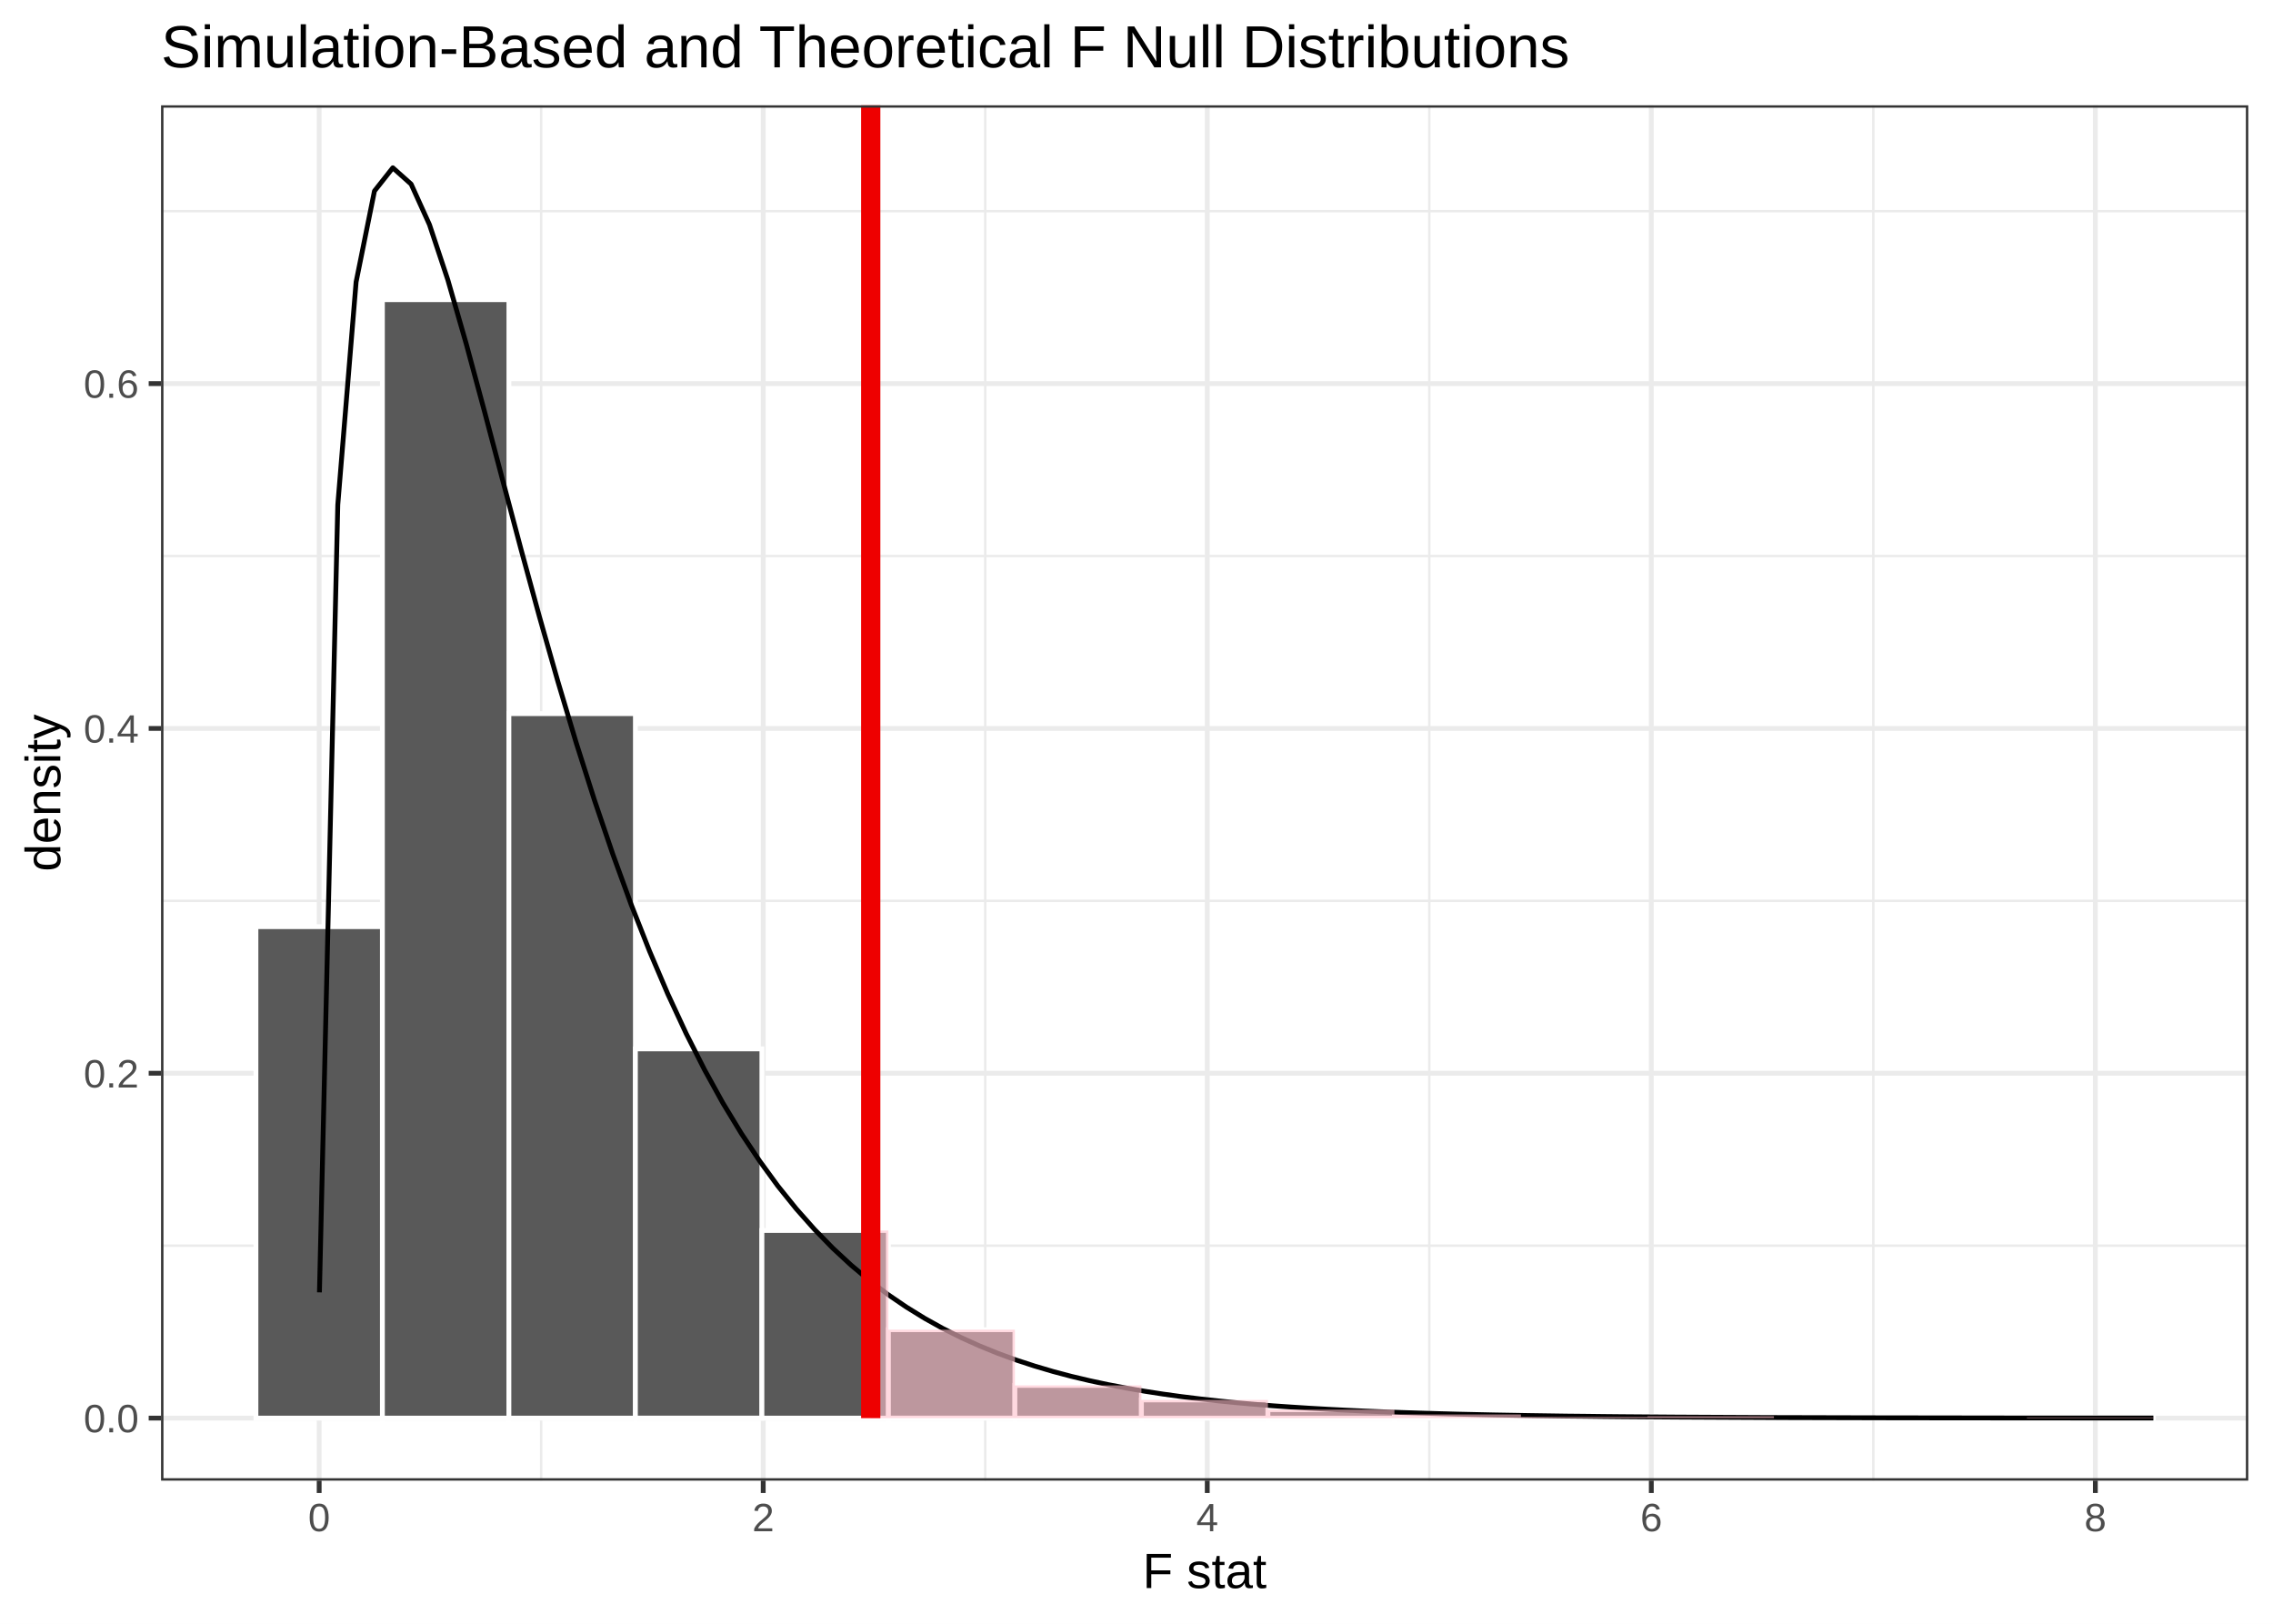
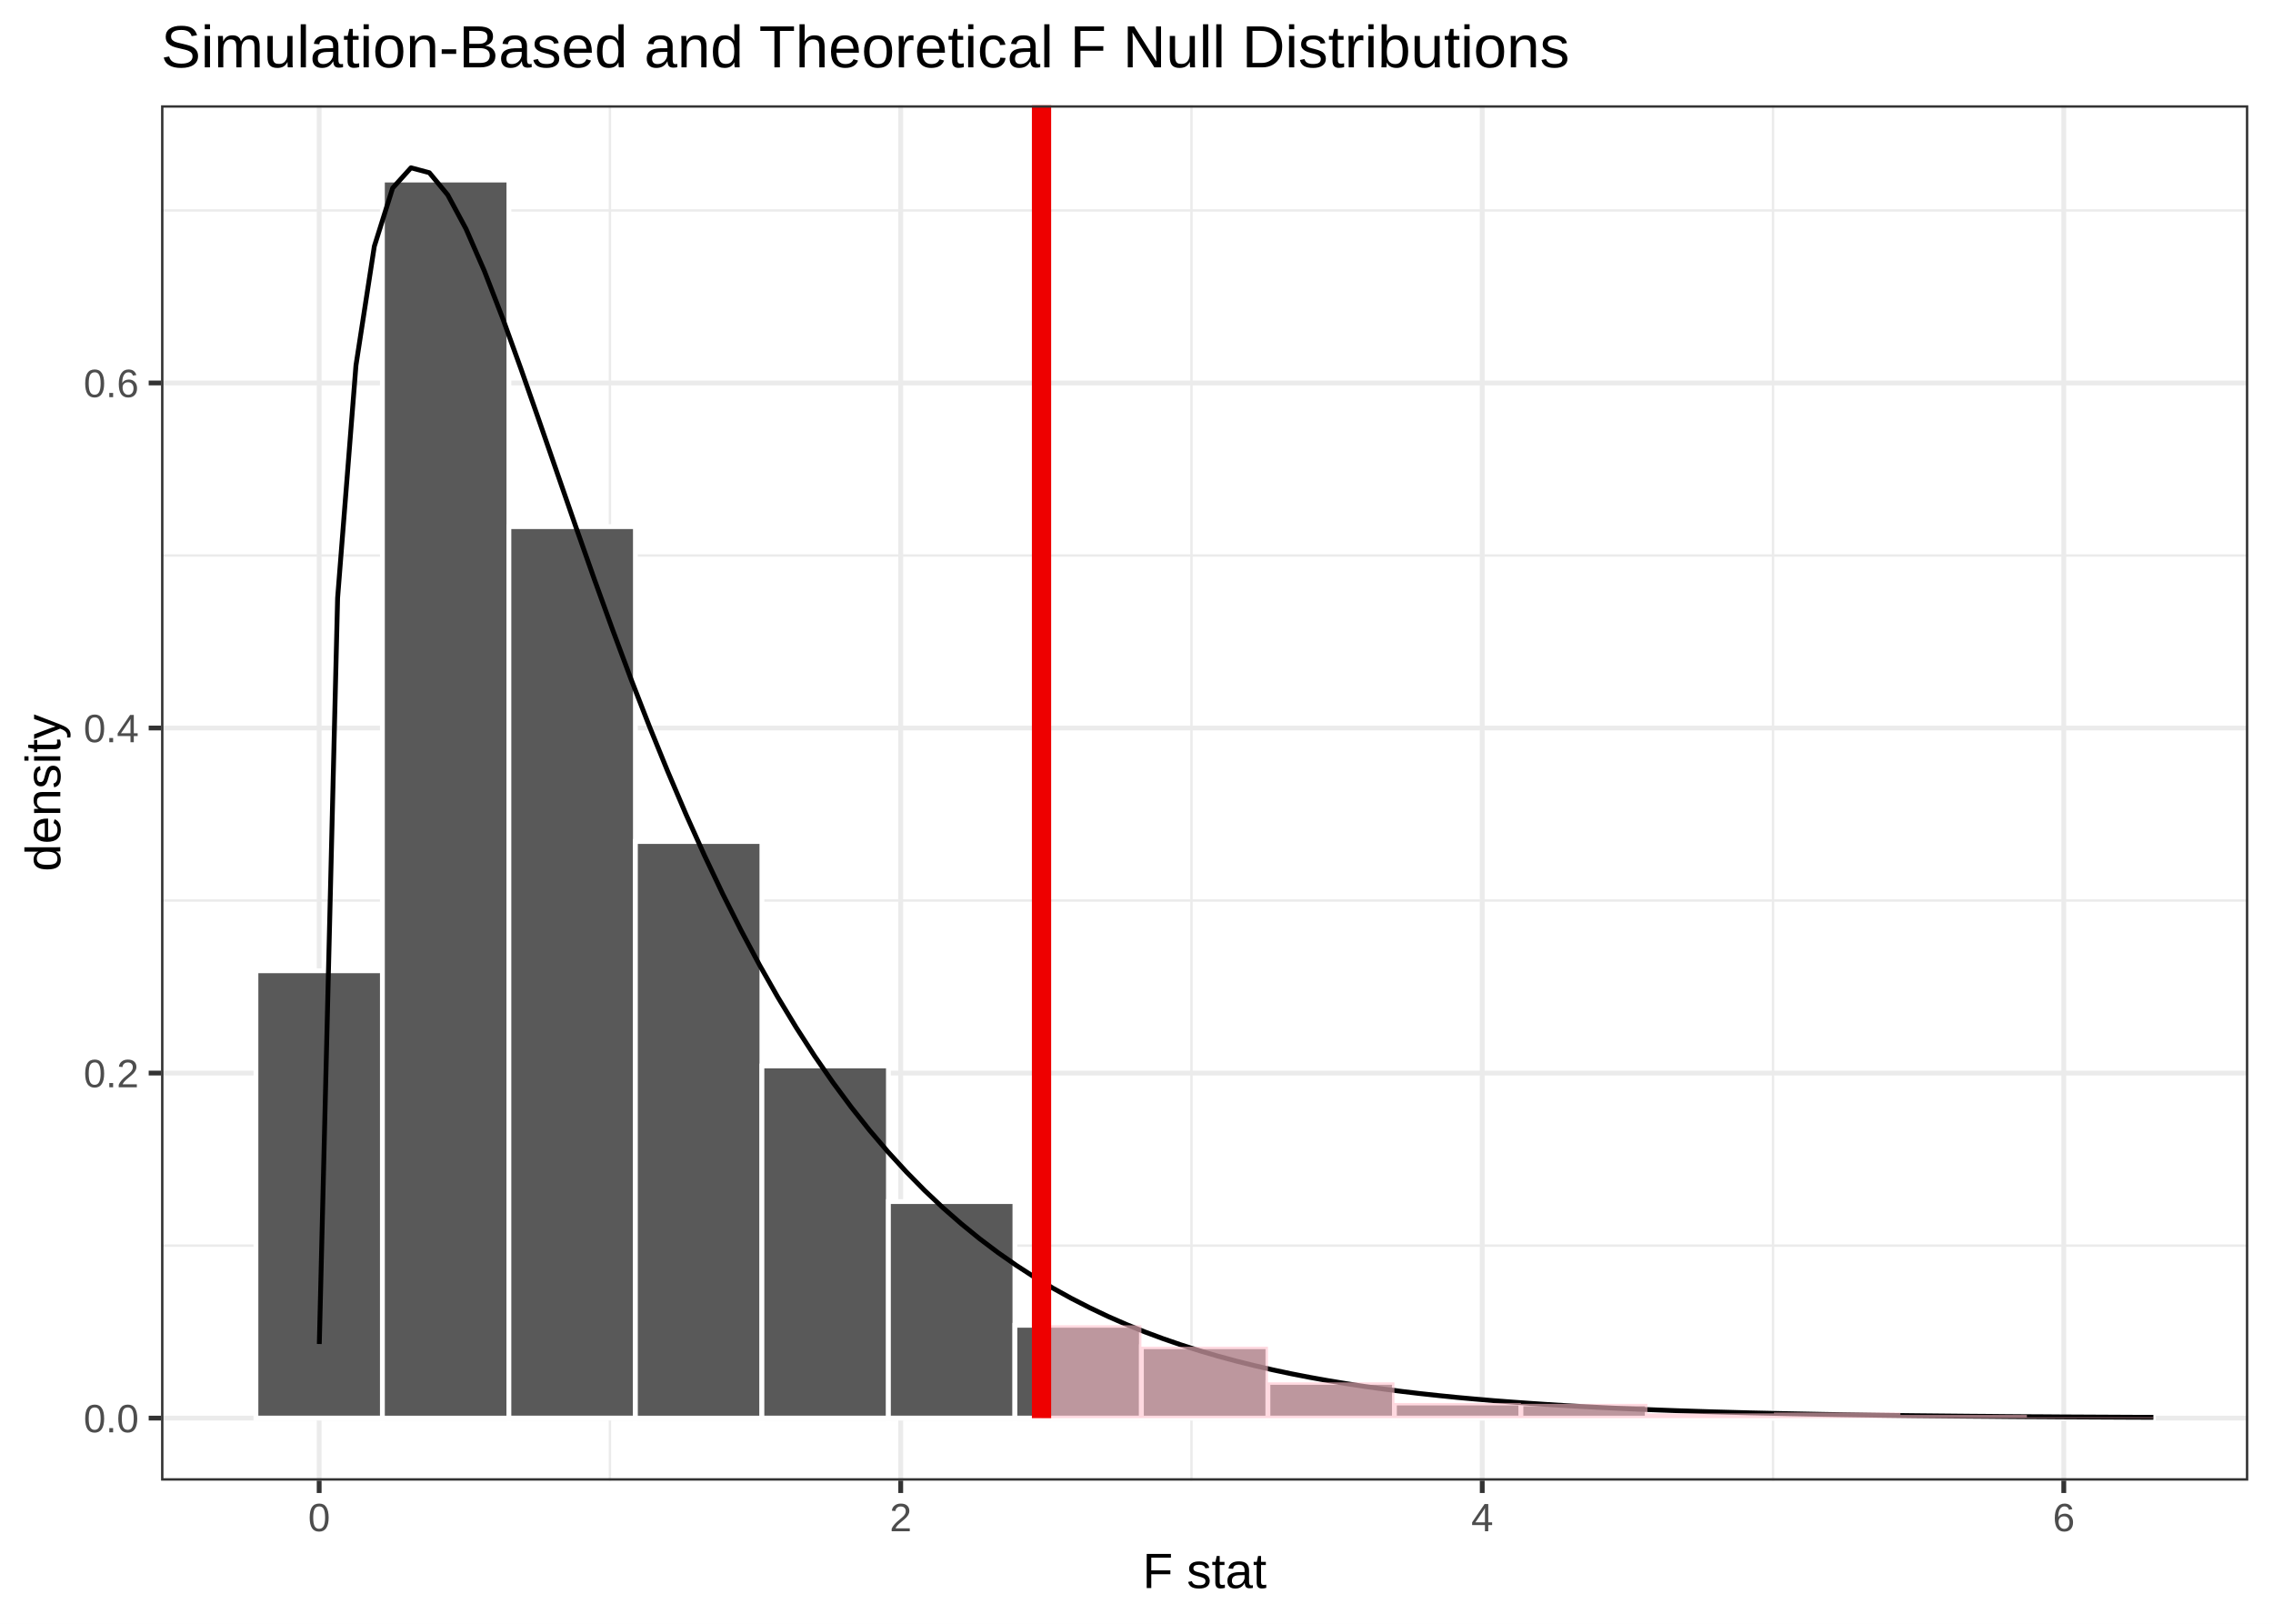
<svg xmlns="http://www.w3.org/2000/svg" class="svglite" width="504.00pt" height="360.00pt" viewBox="0 0 504.00 360.00">
  <defs>
    <style type="text/css">
    .svglite line, .svglite polyline, .svglite polygon, .svglite path, .svglite rect, .svglite circle {
      fill: none;
      stroke: #000000;
      stroke-linecap: round;
      stroke-linejoin: round;
      stroke-miterlimit: 10.00;
    }
    .svglite text {
      white-space: pre;
    }
  </style>
  </defs>
  <rect width="100%" height="100%" style="stroke: none; fill: none;" />
  <defs>
    <clipPath id="cpMC4wMHw1MDQuMDB8MC4wMHwzNjAuMDA=">
      <rect x="0.00" y="0.00" width="504.00" height="360.00" />
    </clipPath>
  </defs>
  <g clip-path="url(#cpMC4wMHw1MDQuMDB8MC4wMHwzNjAuMDA=)">
    <rect x="-0" y="0.00" width="504.00" height="360.00" style="stroke-width: 1.07; stroke: #FFFFFF; fill: #FFFFFF;" />
  </g>
  <defs>
    <clipPath id="cpMzUuNzF8NDk4LjUyfDIzLjM0fDMyOC4yNw==">
      <rect x="35.71" y="23.34" width="462.81" height="304.93" />
    </clipPath>
  </defs>
  <g clip-path="url(#cpMzUuNzF8NDk4LjUyfDIzLjM0fDMyOC4yNw==)">
    <rect x="35.71" y="23.34" width="462.81" height="304.93" style="stroke-width: 1.07; stroke: none; fill: #FFFFFF;" />
-     <polyline points="35.71,276.18 498.52,276.18 " style="stroke-width: 0.53; stroke: #EBEBEB; stroke-linecap: butt;" />
-     <polyline points="35.71,199.73 498.52,199.73 " style="stroke-width: 0.53; stroke: #EBEBEB; stroke-linecap: butt;" />
-     <polyline points="35.71,123.28 498.52,123.28 " style="stroke-width: 0.53; stroke: #EBEBEB; stroke-linecap: butt;" />
-     <polyline points="35.71,46.82 498.52,46.82 " style="stroke-width: 0.53; stroke: #EBEBEB; stroke-linecap: butt;" />
-     <polyline points="120.00,328.27 120.00,23.34 " style="stroke-width: 0.53; stroke: #EBEBEB; stroke-linecap: butt;" />
-     <polyline points="218.46,328.27 218.46,23.34 " style="stroke-width: 0.53; stroke: #EBEBEB; stroke-linecap: butt;" />
-     <polyline points="316.92,328.27 316.92,23.34 " style="stroke-width: 0.53; stroke: #EBEBEB; stroke-linecap: butt;" />
-     <polyline points="415.38,328.27 415.38,23.34 " style="stroke-width: 0.53; stroke: #EBEBEB; stroke-linecap: butt;" />
+     <polyline points="35.71,276.16 498.52,276.16 " style="stroke-width: 0.53; stroke: #EBEBEB; stroke-linecap: butt;" />
+     <polyline points="35.71,199.66 498.52,199.66 " style="stroke-width: 0.53; stroke: #EBEBEB; stroke-linecap: butt;" />
+     <polyline points="35.71,123.16 498.52,123.16 " style="stroke-width: 0.53; stroke: #EBEBEB; stroke-linecap: butt;" />
+     <polyline points="35.71,46.66 498.52,46.66 " style="stroke-width: 0.53; stroke: #EBEBEB; stroke-linecap: butt;" />
+     <polyline points="135.24,328.27 135.24,23.34 " style="stroke-width: 0.53; stroke: #EBEBEB; stroke-linecap: butt;" />
+     <polyline points="264.19,328.27 264.19,23.34 " style="stroke-width: 0.53; stroke: #EBEBEB; stroke-linecap: butt;" />
+     <polyline points="393.14,328.27 393.14,23.34 " style="stroke-width: 0.53; stroke: #EBEBEB; stroke-linecap: butt;" />
    <polyline points="35.71,314.41 498.52,314.41 " style="stroke-width: 1.07; stroke: #EBEBEB; stroke-linecap: butt;" />
-     <polyline points="35.71,237.95 498.52,237.95 " style="stroke-width: 1.07; stroke: #EBEBEB; stroke-linecap: butt;" />
-     <polyline points="35.71,161.50 498.52,161.50 " style="stroke-width: 1.07; stroke: #EBEBEB; stroke-linecap: butt;" />
-     <polyline points="35.71,85.05 498.52,85.05 " style="stroke-width: 1.07; stroke: #EBEBEB; stroke-linecap: butt;" />
+     <polyline points="35.71,237.91 498.52,237.91 " style="stroke-width: 1.07; stroke: #EBEBEB; stroke-linecap: butt;" />
+     <polyline points="35.71,161.41 498.52,161.41 " style="stroke-width: 1.07; stroke: #EBEBEB; stroke-linecap: butt;" />
+     <polyline points="35.71,84.91 498.52,84.91 " style="stroke-width: 1.07; stroke: #EBEBEB; stroke-linecap: butt;" />
    <polyline points="70.77,328.27 70.77,23.34 " style="stroke-width: 1.07; stroke: #EBEBEB; stroke-linecap: butt;" />
-     <polyline points="169.23,328.27 169.23,23.34 " style="stroke-width: 1.07; stroke: #EBEBEB; stroke-linecap: butt;" />
-     <polyline points="267.69,328.27 267.69,23.34 " style="stroke-width: 1.07; stroke: #EBEBEB; stroke-linecap: butt;" />
-     <polyline points="366.15,328.27 366.15,23.34 " style="stroke-width: 1.07; stroke: #EBEBEB; stroke-linecap: butt;" />
-     <polyline points="464.61,328.27 464.61,23.34 " style="stroke-width: 1.07; stroke: #EBEBEB; stroke-linecap: butt;" />
-     <rect x="56.75" y="205.45" width="28.05" height="108.96" style="stroke-width: 1.07; stroke: #FFFFFF; stroke-linecap: butt; stroke-linejoin: miter; fill: #595959;" />
-     <rect x="84.79" y="66.44" width="28.05" height="247.97" style="stroke-width: 1.07; stroke: #FFFFFF; stroke-linecap: butt; stroke-linejoin: miter; fill: #595959;" />
-     <rect x="112.84" y="158.22" width="28.05" height="156.19" style="stroke-width: 1.07; stroke: #FFFFFF; stroke-linecap: butt; stroke-linejoin: miter; fill: #595959;" />
-     <rect x="140.89" y="232.55" width="28.05" height="81.85" style="stroke-width: 1.07; stroke: #FFFFFF; stroke-linecap: butt; stroke-linejoin: miter; fill: #595959;" />
-     <rect x="168.94" y="272.81" width="28.05" height="41.60" style="stroke-width: 1.07; stroke: #FFFFFF; stroke-linecap: butt; stroke-linejoin: miter; fill: #595959;" />
-     <rect x="196.99" y="294.81" width="28.05" height="19.59" style="stroke-width: 1.07; stroke: #FFFFFF; stroke-linecap: butt; stroke-linejoin: miter; fill: #595959;" />
-     <rect x="225.04" y="307.16" width="28.05" height="7.25" style="stroke-width: 1.07; stroke: #FFFFFF; stroke-linecap: butt; stroke-linejoin: miter; fill: #595959;" />
-     <rect x="253.09" y="310.38" width="28.05" height="4.03" style="stroke-width: 1.07; stroke: #FFFFFF; stroke-linecap: butt; stroke-linejoin: miter; fill: #595959;" />
-     <rect x="281.14" y="312.53" width="28.05" height="1.88" style="stroke-width: 1.07; stroke: #FFFFFF; stroke-linecap: butt; stroke-linejoin: miter; fill: #595959;" />
-     <rect x="309.19" y="313.60" width="28.05" height="0.81" style="stroke-width: 1.07; stroke: #FFFFFF; stroke-linecap: butt; stroke-linejoin: miter; fill: #595959;" />
-     <rect x="337.24" y="314.14" width="28.05" height="0.27" style="stroke-width: 1.07; stroke: #FFFFFF; stroke-linecap: butt; stroke-linejoin: miter; fill: #595959;" />
-     <rect x="365.29" y="314.00" width="28.05" height="0.40" style="stroke-width: 1.07; stroke: #FFFFFF; stroke-linecap: butt; stroke-linejoin: miter; fill: #595959;" />
-     <rect x="393.34" y="314.41" width="28.05" height="0.00" style="stroke-width: 1.07; stroke: #FFFFFF; stroke-linecap: butt; stroke-linejoin: miter; fill: #595959;" />
-     <rect x="421.39" y="314.41" width="28.05" height="0.00" style="stroke-width: 1.07; stroke: #FFFFFF; stroke-linecap: butt; stroke-linejoin: miter; fill: #595959;" />
-     <rect x="449.43" y="314.27" width="28.05" height="0.13" style="stroke-width: 1.07; stroke: #FFFFFF; stroke-linecap: butt; stroke-linejoin: miter; fill: #595959;" />
-     <polyline points="70.83,286.53 74.90,111.92 78.96,62.51 83.03,42.35 87.10,37.20 91.16,40.82 95.23,49.81 99.30,62.05 103.36,76.16 107.43,91.23 111.50,106.62 115.56,121.91 119.63,136.80 123.70,151.09 127.76,164.67 131.83,177.46 135.90,189.43 139.96,200.57 144.03,210.89 148.09,220.41 152.16,229.17 156.23,237.20 160.29,244.56 164.36,251.27 168.43,257.39 172.49,262.96 176.56,268.01 180.63,272.60 184.69,276.76 188.76,280.53 192.83,283.93 196.89,287.01 200.96,289.78 205.03,292.29 209.09,294.55 213.16,296.58 217.23,298.41 221.29,300.06 225.36,301.54 229.43,302.87 233.49,304.07 237.56,305.15 241.62,306.11 245.69,306.98 249.76,307.75 253.82,308.45 257.89,309.08 261.96,309.64 266.02,310.14 270.09,310.59 274.16,310.99 278.22,311.35 282.29,311.68 286.36,311.96 290.42,312.22 294.49,312.45 298.56,312.66 302.62,312.85 306.69,313.01 310.76,313.16 314.82,313.29 318.89,313.41 322.96,313.52 327.02,313.61 331.09,313.70 335.15,313.77 339.22,313.84 343.29,313.90 347.35,313.96 351.42,314.00 355.49,314.05 359.55,314.09 363.62,314.12 367.69,314.15 371.75,314.18 375.82,314.20 379.89,314.22 383.95,314.24 388.02,314.26 392.09,314.28 396.15,314.29 400.22,314.30 404.29,314.31 408.35,314.32 412.42,314.33 416.49,314.34 420.55,314.35 424.62,314.35 428.69,314.36 432.75,314.36 436.82,314.37 440.88,314.37 444.95,314.38 449.02,314.38 453.08,314.38 457.15,314.38 461.22,314.39 465.28,314.39 469.35,314.39 473.42,314.39 477.48,314.39 " style="stroke-width: 1.07; stroke-linecap: butt;" />
-     <polygon points="193.07,272.81 193.07,272.81 196.99,272.81 196.99,272.81 196.99,286.67 196.99,300.54 196.99,314.41 196.99,307.88 196.99,301.35 196.99,294.81 196.99,294.81 225.04,294.81 225.04,294.81 225.04,301.35 225.04,307.88 225.04,314.41 225.04,311.99 225.04,309.58 225.04,307.16 225.04,307.16 253.09,307.16 253.09,307.16 253.09,309.58 253.09,311.99 253.09,314.41 253.09,313.06 253.09,311.72 253.09,310.38 253.09,310.38 281.14,310.38 281.14,310.38 281.14,311.72 281.14,313.06 281.14,314.41 281.14,313.78 281.14,313.15 281.14,312.53 281.14,312.53 309.19,312.53 309.19,312.53 309.19,313.15 309.19,313.78 309.19,314.41 309.19,314.14 309.19,313.87 309.19,313.60 309.19,313.60 337.24,313.60 337.24,313.60 337.24,313.87 337.24,314.14 337.24,314.41 337.24,314.32 337.24,314.23 337.24,314.14 337.24,314.14 365.29,314.14 365.29,314.14 365.29,314.23 365.29,314.32 365.29,314.41 365.29,314.27 365.29,314.14 365.29,314.00 365.29,314.00 393.34,314.00 393.34,314.00 393.34,314.14 393.34,314.27 393.34,314.41 393.34,314.41 393.34,314.41 393.34,314.41 393.34,314.41 421.38,314.41 421.38,314.41 421.38,314.41 421.39,314.41 421.39,314.41 421.39,314.41 421.39,314.41 421.39,314.41 421.39,314.41 449.43,314.41 449.43,314.41 449.43,314.41 449.43,314.41 449.43,314.41 449.43,314.36 449.43,314.32 449.43,314.27 449.43,314.27 477.48,314.27 477.48,314.27 477.48,314.41 477.48,314.41 477.48,314.41 449.43,314.41 449.43,314.41 449.43,314.41 449.43,314.41 449.43,314.41 449.43,314.41 449.43,314.41 449.43,314.41 449.43,314.41 421.39,314.41 421.39,314.41 421.39,314.41 421.39,314.41 421.39,314.41 421.39,314.41 421.38,314.41 421.38,314.41 421.38,314.41 393.34,314.41 393.34,314.41 393.34,314.41 393.34,314.41 393.34,314.41 393.34,314.41 393.34,314.41 393.34,314.41 393.34,314.41 365.29,314.41 365.29,314.41 365.29,314.41 365.29,314.41 365.29,314.41 365.29,314.41 365.29,314.41 365.29,314.41 365.29,314.41 337.24,314.41 337.24,314.41 337.24,314.41 337.24,314.41 337.24,314.41 337.24,314.41 337.24,314.41 337.24,314.41 337.24,314.41 309.19,314.41 309.19,314.41 309.19,314.41 309.19,314.41 309.19,314.41 309.19,314.41 309.19,314.41 309.19,314.41 309.19,314.41 281.14,314.41 281.14,314.41 281.14,314.41 281.14,314.41 281.14,314.41 281.14,314.41 281.14,314.41 281.14,314.41 281.14,314.41 253.09,314.41 253.09,314.41 253.09,314.41 253.09,314.41 253.09,314.41 253.09,314.41 253.09,314.41 253.09,314.41 253.09,314.41 225.04,314.41 225.04,314.41 225.04,314.41 225.04,314.41 225.04,314.41 225.04,314.41 225.04,314.41 225.04,314.41 225.04,314.41 196.99,314.41 196.99,314.41 196.99,314.41 196.99,314.41 196.99,314.41 196.99,314.41 196.99,314.41 196.99,314.41 196.99,314.41 193.07,314.41 193.07,314.41 193.07,314.41 " style="stroke-width: 0.00; stroke: none; stroke-linecap: butt; fill: #FFC0CB; fill-opacity: 0.60;" />
-     <polyline points="193.07,272.81 193.07,272.81 196.99,272.81 196.99,272.81 196.99,286.67 196.99,300.54 196.99,314.41 196.99,307.88 196.99,301.35 196.99,294.81 196.99,294.81 225.04,294.81 225.04,294.81 225.04,301.35 225.04,307.88 225.04,314.41 225.04,311.99 225.04,309.58 225.04,307.16 225.04,307.16 253.09,307.16 253.09,307.16 253.09,309.58 253.09,311.99 253.09,314.41 253.09,313.06 253.09,311.72 253.09,310.38 253.09,310.38 281.14,310.38 281.14,310.38 281.14,311.72 281.14,313.06 281.14,314.41 281.14,313.78 281.14,313.15 281.14,312.53 281.14,312.53 309.19,312.53 309.19,312.53 309.19,313.15 309.19,313.78 309.19,314.41 309.19,314.14 309.19,313.87 309.19,313.60 309.19,313.60 337.24,313.60 337.24,313.60 337.24,313.87 337.24,314.14 337.24,314.41 337.24,314.32 337.24,314.23 337.24,314.14 337.24,314.14 365.29,314.14 365.29,314.14 365.29,314.23 365.29,314.32 365.29,314.41 365.29,314.27 365.29,314.14 365.29,314.00 365.29,314.00 393.34,314.00 393.34,314.00 393.34,314.14 393.34,314.27 393.34,314.41 393.34,314.41 393.34,314.41 393.34,314.41 393.34,314.41 421.38,314.41 421.38,314.41 421.38,314.41 421.39,314.41 421.39,314.41 421.39,314.41 421.39,314.41 421.39,314.41 421.39,314.41 449.43,314.41 449.43,314.41 449.43,314.41 449.43,314.41 449.43,314.41 449.43,314.36 449.43,314.32 449.43,314.27 449.43,314.27 477.48,314.27 477.48,314.27 " style="stroke-width: 1.07; stroke: none; stroke-linecap: butt;" />
-     <line x1="193.07" y1="314.41" x2="193.07" y2="23.34" style="stroke-width: 4.27; stroke: #EE0000; stroke-linecap: butt;" />
+     <polyline points="199.72,328.27 199.72,23.34 " style="stroke-width: 1.07; stroke: #EBEBEB; stroke-linecap: butt;" />
+     <polyline points="328.66,328.27 328.66,23.34 " style="stroke-width: 1.07; stroke: #EBEBEB; stroke-linecap: butt;" />
+     <polyline points="457.61,328.27 457.61,23.34 " style="stroke-width: 1.07; stroke: #EBEBEB; stroke-linecap: butt;" />
+     <rect x="56.75" y="215.23" width="28.05" height="99.17" style="stroke-width: 1.07; stroke: #FFFFFF; stroke-linecap: butt; stroke-linejoin: miter; fill: #595959;" />
+     <rect x="84.79" y="39.92" width="28.05" height="274.49" style="stroke-width: 1.07; stroke: #FFFFFF; stroke-linecap: butt; stroke-linejoin: miter; fill: #595959;" />
+     <rect x="112.84" y="116.76" width="28.05" height="197.64" style="stroke-width: 1.07; stroke: #FFFFFF; stroke-linecap: butt; stroke-linejoin: miter; fill: #595959;" />
+     <rect x="140.89" y="186.57" width="28.05" height="127.84" style="stroke-width: 1.07; stroke: #FFFFFF; stroke-linecap: butt; stroke-linejoin: miter; fill: #595959;" />
+     <rect x="168.94" y="236.33" width="28.05" height="78.07" style="stroke-width: 1.07; stroke: #FFFFFF; stroke-linecap: butt; stroke-linejoin: miter; fill: #595959;" />
+     <rect x="196.99" y="266.40" width="28.05" height="48.00" style="stroke-width: 1.07; stroke: #FFFFFF; stroke-linecap: butt; stroke-linejoin: miter; fill: #595959;" />
+     <rect x="225.04" y="293.83" width="28.05" height="20.57" style="stroke-width: 1.07; stroke: #FFFFFF; stroke-linecap: butt; stroke-linejoin: miter; fill: #595959;" />
+     <rect x="253.09" y="298.58" width="28.05" height="15.83" style="stroke-width: 1.07; stroke: #FFFFFF; stroke-linecap: butt; stroke-linejoin: miter; fill: #595959;" />
+     <rect x="281.14" y="306.49" width="28.05" height="7.91" style="stroke-width: 1.07; stroke: #FFFFFF; stroke-linecap: butt; stroke-linejoin: miter; fill: #595959;" />
+     <rect x="309.19" y="311.06" width="28.05" height="3.34" style="stroke-width: 1.07; stroke: #FFFFFF; stroke-linecap: butt; stroke-linejoin: miter; fill: #595959;" />
+     <rect x="337.24" y="311.24" width="28.05" height="3.17" style="stroke-width: 1.07; stroke: #FFFFFF; stroke-linecap: butt; stroke-linejoin: miter; fill: #595959;" />
+     <rect x="365.29" y="313.35" width="28.05" height="1.06" style="stroke-width: 1.07; stroke: #FFFFFF; stroke-linecap: butt; stroke-linejoin: miter; fill: #595959;" />
+     <rect x="393.34" y="313.17" width="28.05" height="1.23" style="stroke-width: 1.07; stroke: #FFFFFF; stroke-linecap: butt; stroke-linejoin: miter; fill: #595959;" />
+     <rect x="421.39" y="313.70" width="28.05" height="0.70" style="stroke-width: 1.07; stroke: #FFFFFF; stroke-linecap: butt; stroke-linejoin: miter; fill: #595959;" />
+     <rect x="449.43" y="314.23" width="28.05" height="0.18" style="stroke-width: 1.07; stroke: #FFFFFF; stroke-linecap: butt; stroke-linejoin: miter; fill: #595959;" />
+     <polyline points="70.80,297.98 74.86,132.57 78.93,80.99 83.00,54.61 87.06,41.70 91.13,37.20 95.20,38.29 99.27,43.20 103.33,50.75 107.40,60.08 111.47,70.59 115.53,81.83 119.60,93.45 123.67,105.22 127.73,116.94 131.80,128.48 135.87,139.72 139.93,150.60 144.00,161.06 148.07,171.07 152.13,180.60 156.20,189.66 160.27,198.23 164.34,206.32 168.40,213.93 172.47,221.09 176.54,227.80 180.60,234.09 184.67,239.97 188.74,245.46 192.80,250.58 196.87,255.35 200.94,259.79 205.00,263.92 209.07,267.76 213.14,271.32 217.20,274.63 221.27,277.70 225.34,280.54 229.40,283.17 233.47,285.60 237.54,287.85 241.61,289.93 245.67,291.86 249.74,293.64 253.81,295.28 257.87,296.79 261.94,298.19 266.01,299.48 270.07,300.67 274.14,301.77 278.21,302.78 282.27,303.72 286.34,304.58 290.41,305.37 294.47,306.10 298.54,306.77 302.61,307.39 306.68,307.95 310.74,308.48 314.81,308.96 318.88,309.40 322.94,309.81 327.01,310.18 331.08,310.53 335.14,310.84 339.21,311.13 343.28,311.40 347.34,311.65 351.41,311.87 355.48,312.08 359.54,312.27 363.61,312.45 367.68,312.61 371.75,312.76 375.81,312.89 379.88,313.02 383.95,313.13 388.01,313.24 392.08,313.33 396.15,313.42 400.21,313.50 404.28,313.58 408.35,313.65 412.41,313.71 416.48,313.77 420.55,313.82 424.61,313.87 428.68,313.91 432.75,313.95 436.81,313.99 440.88,314.02 444.95,314.06 449.02,314.09 453.08,314.11 457.15,314.14 461.22,314.16 465.28,314.18 469.35,314.20 473.42,314.22 477.48,314.23 " style="stroke-width: 1.07; stroke-linecap: butt;" />
+     <polygon points="230.94,293.83 230.94,293.83 253.09,293.83 253.09,293.83 253.09,300.69 253.09,307.55 253.09,314.41 253.09,309.13 253.09,303.86 253.09,298.58 253.09,298.58 281.14,298.58 281.14,298.58 281.14,303.86 281.14,309.13 281.14,314.41 281.14,311.77 281.14,309.13 281.14,306.49 281.14,306.49 309.19,306.49 309.19,306.49 309.19,309.13 309.19,311.77 309.19,314.41 309.19,313.29 309.19,312.18 309.19,311.06 309.19,311.06 337.24,311.06 337.24,311.06 337.24,312.18 337.24,313.29 337.24,314.41 337.24,313.35 337.24,312.30 337.24,311.24 337.24,311.24 365.29,311.24 365.29,311.24 365.29,312.30 365.29,313.35 365.29,314.41 365.29,314.05 365.29,313.70 365.29,313.35 365.29,313.35 393.34,313.35 393.34,313.35 393.34,313.70 393.34,314.05 393.34,314.41 393.34,314.00 393.34,313.59 393.34,313.17 393.34,313.17 421.38,313.17 421.38,313.17 421.38,313.59 421.39,314.00 421.39,314.41 421.39,314.17 421.39,313.94 421.39,313.70 421.39,313.70 449.43,313.70 449.43,313.70 449.43,313.94 449.43,314.17 449.43,314.41 449.43,314.35 449.43,314.29 449.43,314.23 449.43,314.23 477.48,314.23 477.48,314.23 477.48,314.41 477.48,314.41 477.48,314.41 449.43,314.41 449.43,314.41 449.43,314.41 449.43,314.41 449.43,314.41 449.43,314.41 449.43,314.41 449.43,314.41 449.43,314.41 421.39,314.41 421.39,314.41 421.39,314.41 421.39,314.41 421.39,314.41 421.39,314.41 421.38,314.41 421.38,314.41 421.38,314.41 393.34,314.41 393.34,314.41 393.34,314.41 393.34,314.41 393.34,314.41 393.34,314.41 393.34,314.41 393.34,314.41 393.34,314.41 365.29,314.41 365.29,314.41 365.29,314.41 365.29,314.41 365.29,314.41 365.29,314.41 365.29,314.41 365.29,314.41 365.29,314.41 337.24,314.41 337.24,314.41 337.24,314.41 337.24,314.41 337.24,314.41 337.24,314.41 337.24,314.41 337.24,314.41 337.24,314.41 309.19,314.41 309.19,314.41 309.19,314.41 309.19,314.41 309.19,314.41 309.19,314.41 309.19,314.41 309.19,314.41 309.19,314.41 281.14,314.41 281.14,314.41 281.14,314.41 281.14,314.41 281.14,314.41 281.14,314.41 281.14,314.41 281.14,314.41 281.14,314.41 253.09,314.41 253.09,314.41 253.09,314.41 253.09,314.41 253.09,314.41 253.09,314.41 253.09,314.41 253.09,314.41 253.09,314.41 230.94,314.41 230.94,314.41 230.94,314.41 " style="stroke-width: 0.00; stroke: none; stroke-linecap: butt; fill: #FFC0CB; fill-opacity: 0.60;" />
+     <polyline points="230.94,293.83 230.94,293.83 253.09,293.83 253.09,293.83 253.09,300.69 253.09,307.55 253.09,314.41 253.09,309.13 253.09,303.86 253.09,298.58 253.09,298.58 281.14,298.58 281.14,298.58 281.14,303.86 281.14,309.13 281.14,314.41 281.14,311.77 281.14,309.13 281.14,306.49 281.14,306.49 309.19,306.49 309.19,306.49 309.19,309.13 309.19,311.77 309.19,314.41 309.19,313.29 309.19,312.18 309.19,311.06 309.19,311.06 337.24,311.06 337.24,311.06 337.24,312.18 337.24,313.29 337.24,314.41 337.24,313.35 337.24,312.30 337.24,311.24 337.24,311.24 365.29,311.24 365.29,311.24 365.29,312.30 365.29,313.35 365.29,314.41 365.29,314.05 365.29,313.70 365.29,313.35 365.29,313.35 393.34,313.35 393.34,313.35 393.34,313.70 393.34,314.05 393.34,314.41 393.34,314.00 393.34,313.59 393.34,313.17 393.34,313.17 421.38,313.17 421.38,313.17 421.38,313.59 421.39,314.00 421.39,314.41 421.39,314.17 421.39,313.94 421.39,313.70 421.39,313.70 449.43,313.70 449.43,313.70 449.43,313.94 449.43,314.17 449.43,314.41 449.43,314.35 449.43,314.29 449.43,314.23 449.43,314.23 477.48,314.23 477.48,314.23 " style="stroke-width: 1.07; stroke: none; stroke-linecap: butt;" />
+     <line x1="230.94" y1="314.41" x2="230.94" y2="23.34" style="stroke-width: 4.27; stroke: #EE0000; stroke-linecap: butt;" />
    <rect x="35.71" y="23.34" width="462.81" height="304.93" style="stroke-width: 1.07; stroke: #333333;" />
  </g>
  <g clip-path="url(#cpMC4wMHw1MDQuMDB8MC4wMHwzNjAuMDA=)">
    <text x="30.78" y="317.56" text-anchor="end" style="font-size: 8.80px;fill: #4D4D4D; font-family: &quot;Arial&quot;;" textLength="12.23px" lengthAdjust="spacingAndGlyphs">0.0</text>
-     <text x="30.78" y="241.11" text-anchor="end" style="font-size: 8.80px;fill: #4D4D4D; font-family: &quot;Arial&quot;;" textLength="12.23px" lengthAdjust="spacingAndGlyphs">0.2</text>
-     <text x="30.78" y="164.65" text-anchor="end" style="font-size: 8.80px;fill: #4D4D4D; font-family: &quot;Arial&quot;;" textLength="12.23px" lengthAdjust="spacingAndGlyphs">0.4</text>
-     <text x="30.78" y="88.20" text-anchor="end" style="font-size: 8.80px;fill: #4D4D4D; font-family: &quot;Arial&quot;;" textLength="12.23px" lengthAdjust="spacingAndGlyphs">0.6</text>
+     <text x="30.78" y="241.06" text-anchor="end" style="font-size: 8.80px;fill: #4D4D4D; font-family: &quot;Arial&quot;;" textLength="12.23px" lengthAdjust="spacingAndGlyphs">0.2</text>
+     <text x="30.78" y="164.56" text-anchor="end" style="font-size: 8.80px;fill: #4D4D4D; font-family: &quot;Arial&quot;;" textLength="12.23px" lengthAdjust="spacingAndGlyphs">0.4</text>
+     <text x="30.78" y="88.06" text-anchor="end" style="font-size: 8.80px;fill: #4D4D4D; font-family: &quot;Arial&quot;;" textLength="12.23px" lengthAdjust="spacingAndGlyphs">0.6</text>
    <polyline points="32.97,314.41 35.71,314.41 " style="stroke-width: 1.07; stroke: #333333; stroke-linecap: butt;" />
-     <polyline points="32.97,237.95 35.71,237.95 " style="stroke-width: 1.07; stroke: #333333; stroke-linecap: butt;" />
-     <polyline points="32.97,161.50 35.71,161.50 " style="stroke-width: 1.07; stroke: #333333; stroke-linecap: butt;" />
-     <polyline points="32.97,85.05 35.71,85.05 " style="stroke-width: 1.07; stroke: #333333; stroke-linecap: butt;" />
+     <polyline points="32.97,237.91 35.71,237.91 " style="stroke-width: 1.07; stroke: #333333; stroke-linecap: butt;" />
+     <polyline points="32.97,161.41 35.71,161.41 " style="stroke-width: 1.07; stroke: #333333; stroke-linecap: butt;" />
+     <polyline points="32.97,84.91 35.71,84.91 " style="stroke-width: 1.07; stroke: #333333; stroke-linecap: butt;" />
    <polyline points="70.77,331.01 70.77,328.27 " style="stroke-width: 1.07; stroke: #333333; stroke-linecap: butt;" />
-     <polyline points="169.23,331.01 169.23,328.27 " style="stroke-width: 1.07; stroke: #333333; stroke-linecap: butt;" />
-     <polyline points="267.69,331.01 267.69,328.27 " style="stroke-width: 1.07; stroke: #333333; stroke-linecap: butt;" />
-     <polyline points="366.15,331.01 366.15,328.27 " style="stroke-width: 1.07; stroke: #333333; stroke-linecap: butt;" />
-     <polyline points="464.61,331.01 464.61,328.27 " style="stroke-width: 1.07; stroke: #333333; stroke-linecap: butt;" />
+     <polyline points="199.72,331.01 199.72,328.27 " style="stroke-width: 1.07; stroke: #333333; stroke-linecap: butt;" />
+     <polyline points="328.66,331.01 328.66,328.27 " style="stroke-width: 1.07; stroke: #333333; stroke-linecap: butt;" />
+     <polyline points="457.61,331.01 457.61,328.27 " style="stroke-width: 1.07; stroke: #333333; stroke-linecap: butt;" />
    <text x="70.77" y="339.50" text-anchor="middle" style="font-size: 8.80px;fill: #4D4D4D; font-family: &quot;Arial&quot;;" textLength="4.90px" lengthAdjust="spacingAndGlyphs">0</text>
-     <text x="169.23" y="339.50" text-anchor="middle" style="font-size: 8.80px;fill: #4D4D4D; font-family: &quot;Arial&quot;;" textLength="4.90px" lengthAdjust="spacingAndGlyphs">2</text>
-     <text x="267.69" y="339.50" text-anchor="middle" style="font-size: 8.80px;fill: #4D4D4D; font-family: &quot;Arial&quot;;" textLength="4.90px" lengthAdjust="spacingAndGlyphs">4</text>
-     <text x="366.15" y="339.50" text-anchor="middle" style="font-size: 8.80px;fill: #4D4D4D; font-family: &quot;Arial&quot;;" textLength="4.90px" lengthAdjust="spacingAndGlyphs">6</text>
-     <text x="464.61" y="339.50" text-anchor="middle" style="font-size: 8.80px;fill: #4D4D4D; font-family: &quot;Arial&quot;;" textLength="4.90px" lengthAdjust="spacingAndGlyphs">8</text>
+     <text x="199.72" y="339.50" text-anchor="middle" style="font-size: 8.80px;fill: #4D4D4D; font-family: &quot;Arial&quot;;" textLength="4.90px" lengthAdjust="spacingAndGlyphs">2</text>
+     <text x="328.66" y="339.50" text-anchor="middle" style="font-size: 8.80px;fill: #4D4D4D; font-family: &quot;Arial&quot;;" textLength="4.90px" lengthAdjust="spacingAndGlyphs">4</text>
+     <text x="457.61" y="339.50" text-anchor="middle" style="font-size: 8.80px;fill: #4D4D4D; font-family: &quot;Arial&quot;;" textLength="4.90px" lengthAdjust="spacingAndGlyphs">6</text>
    <text x="267.11" y="352.09" text-anchor="middle" style="font-size: 11.00px; font-family: &quot;Arial&quot;;" textLength="27.50px" lengthAdjust="spacingAndGlyphs">F stat</text>
    <text transform="translate(13.37,175.80) rotate(-90)" text-anchor="middle" style="font-size: 11.00px; font-family: &quot;Arial&quot;;" textLength="34.86px" lengthAdjust="spacingAndGlyphs">density</text>
    <text x="35.71" y="14.94" style="font-size: 13.20px; font-family: &quot;Arial&quot;;" textLength="312.33px" lengthAdjust="spacingAndGlyphs">Simulation-Based and Theoretical F Null Distributions</text>
  </g>
</svg>
